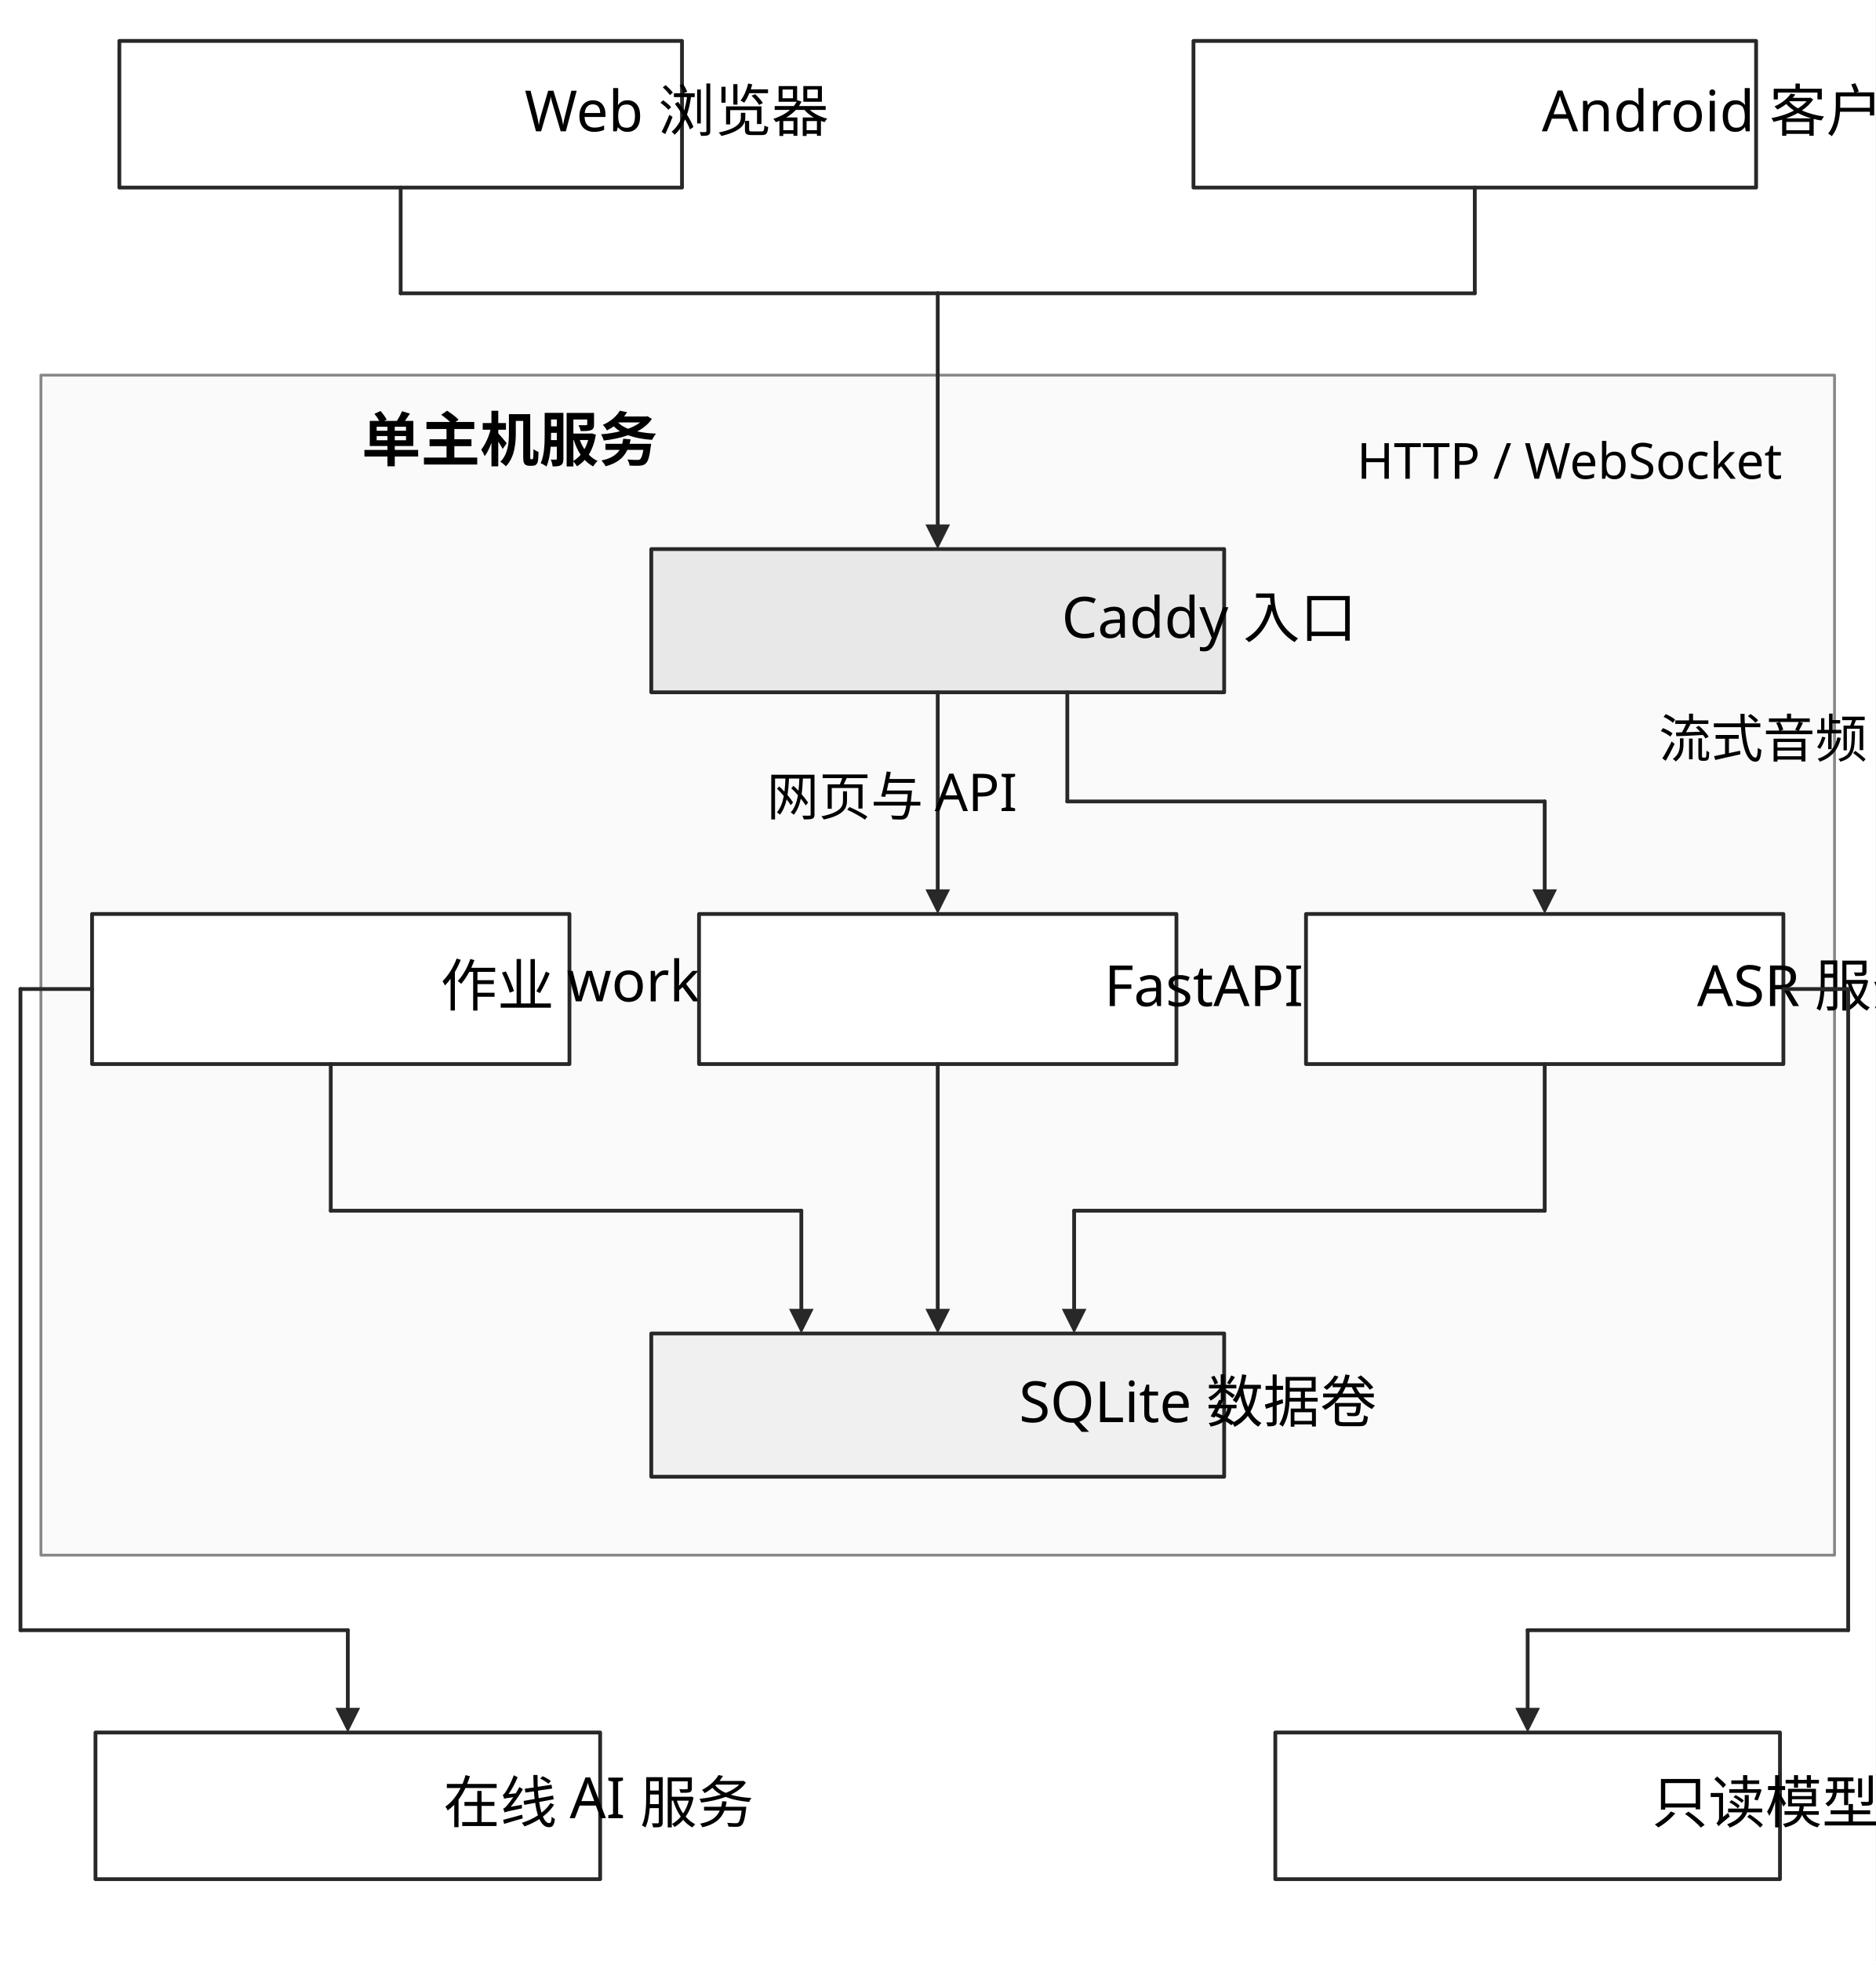
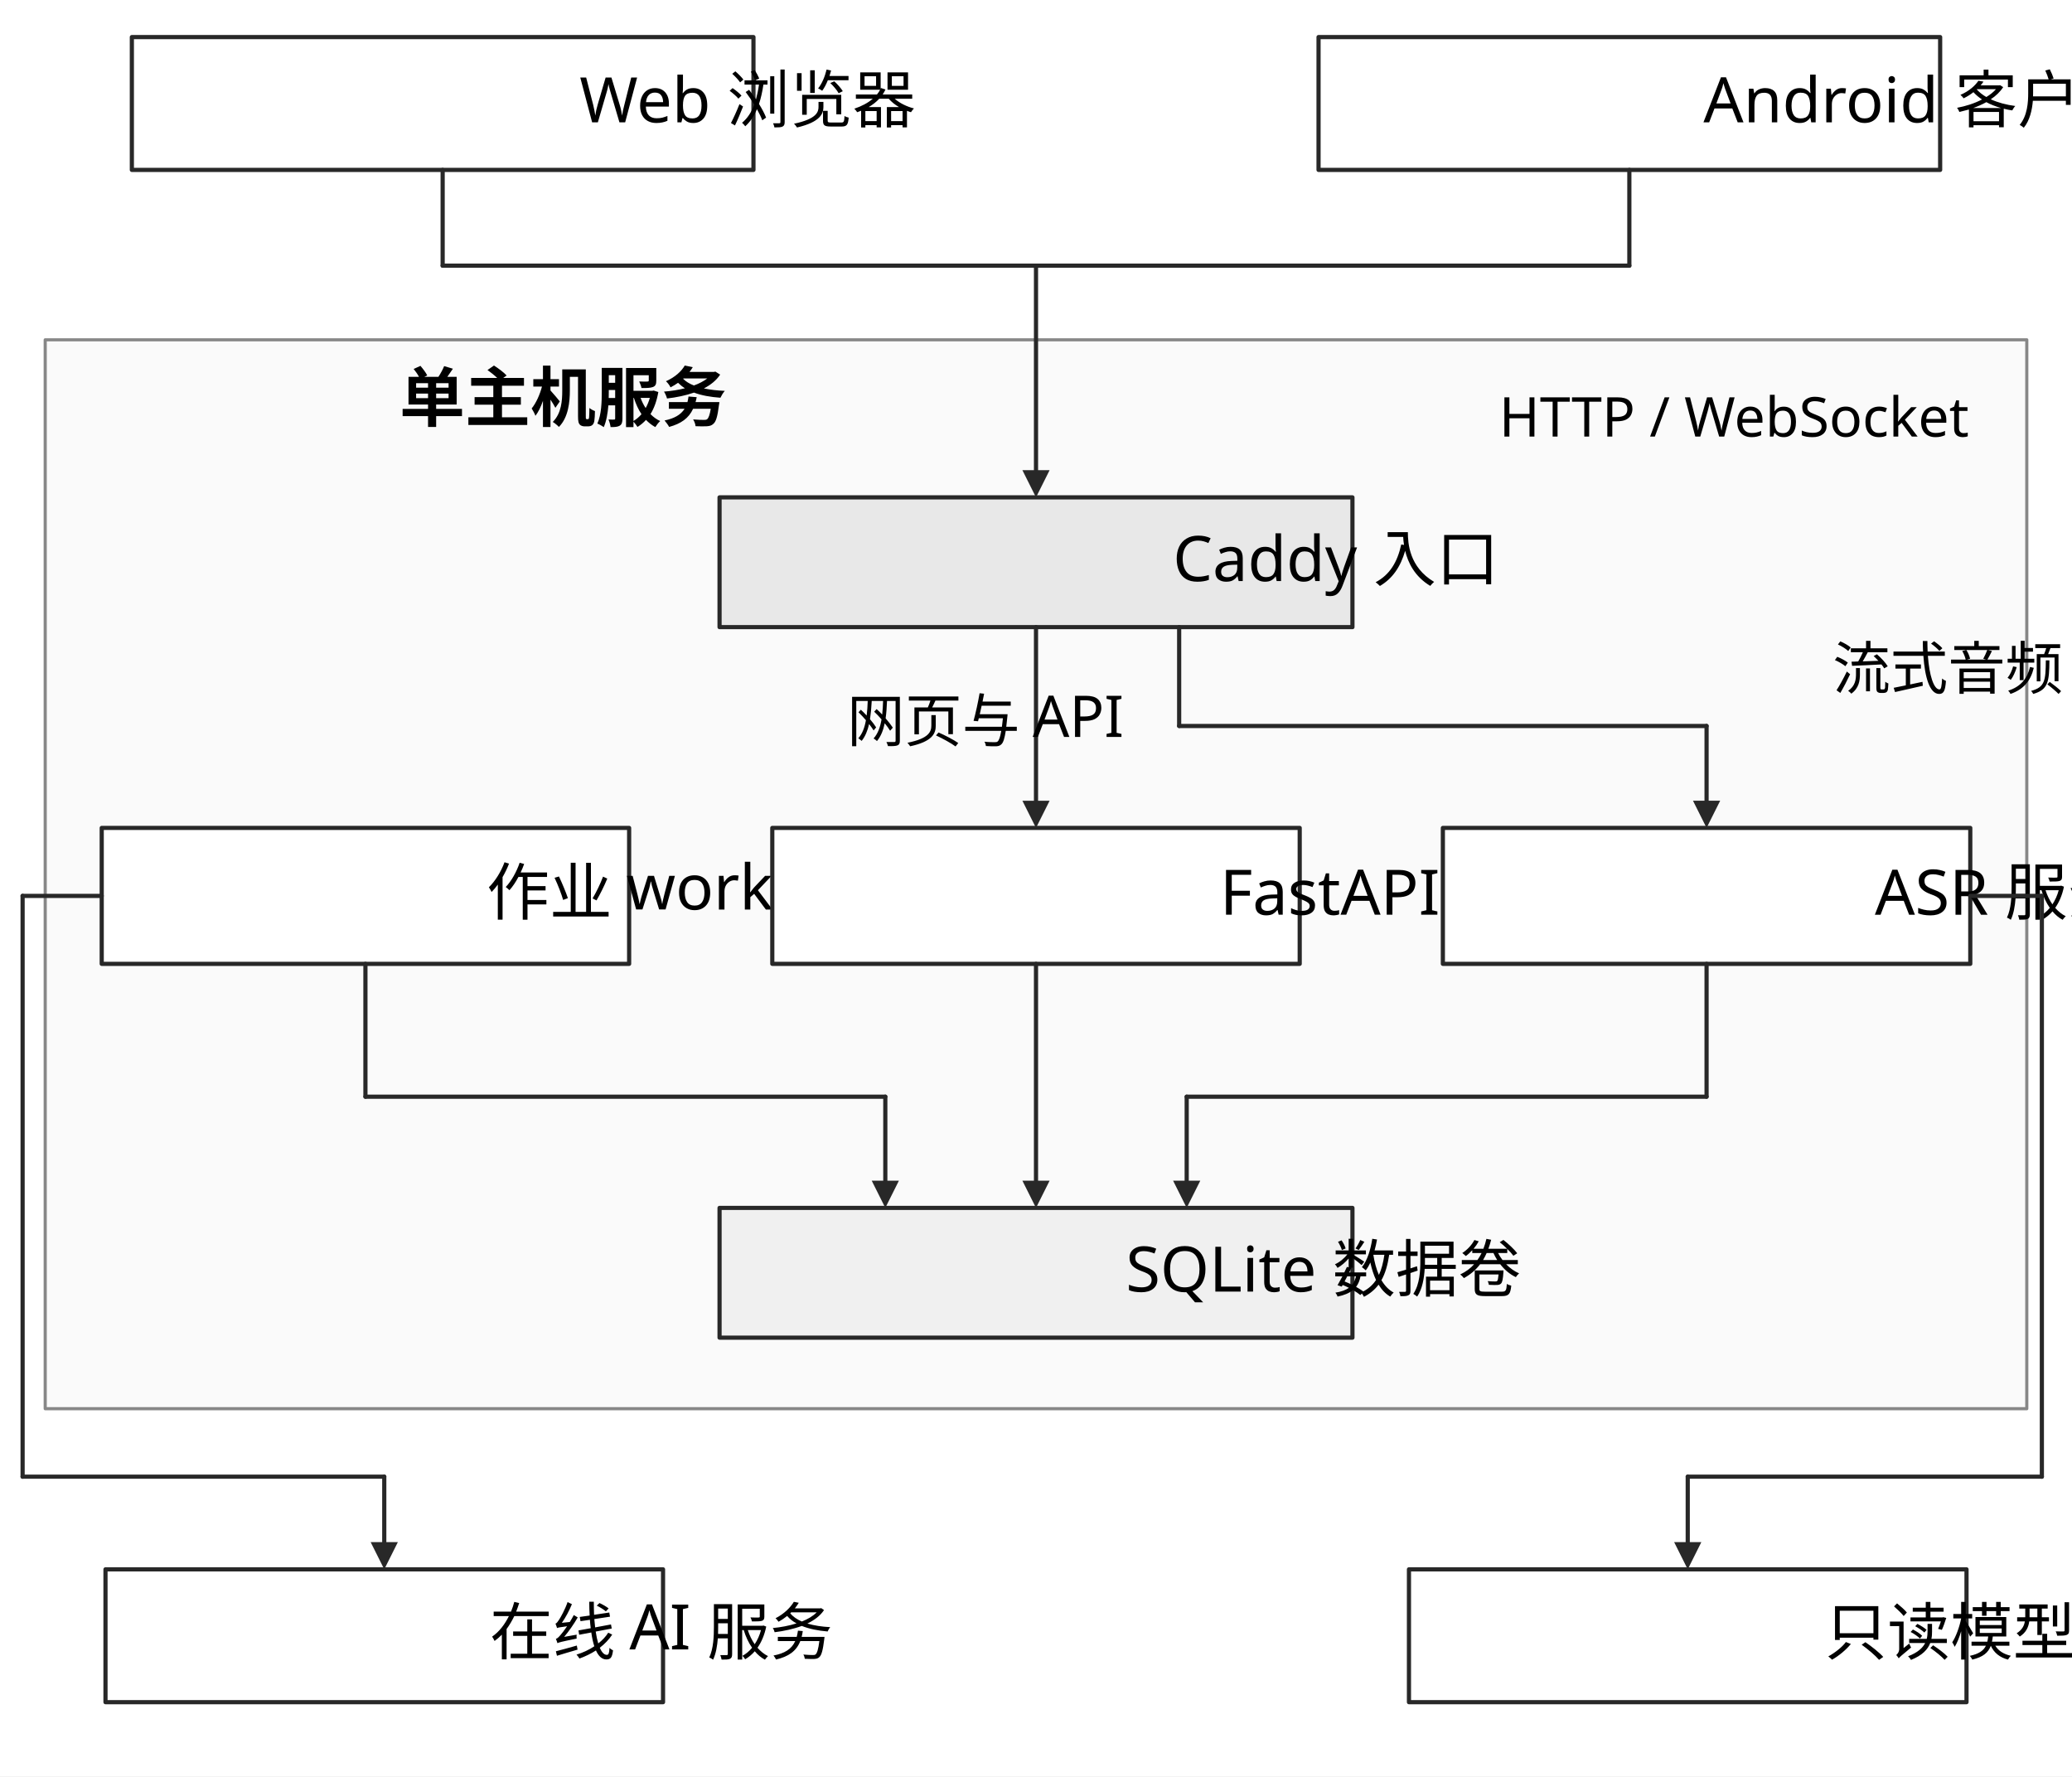
- <svg xmlns="http://www.w3.org/2000/svg" xmlns:ns1="http://schemas.microsoft.com/visio/2003/SVGExtensions/" xmlns:xlink="http://www.w3.org/1999/xlink" width="5.5in" height="5.75in" viewBox="0 0 396 414" xml:space="preserve" color-interpolation-filters="sRGB" class="st14">
+ <svg xmlns="http://www.w3.org/2000/svg" xmlns:ns1="http://schemas.microsoft.com/visio/2003/SVGExtensions/" xmlns:xlink="http://www.w3.org/1999/xlink" width="5.5in" height="4.715in" viewBox="0 0 396 339.48" xml:space="preserve" color-interpolation-filters="sRGB" class="st14">
  <ns1:documentProperties ns1:langID="2052" ns1:metric="true" ns1:viewMarkup="false" />
  <style type="text/css">
	
		.st1 {fill:#ffffff;stroke:none;stroke-linecap:round;stroke-linejoin:round;stroke-width:0.8}
		.st2 {fill:#ffffff;stroke:#282828;stroke-linecap:round;stroke-linejoin:round;stroke-width:0.8}
		.st3 {fill:#000000;font-family:宋体;font-size:1em}
		.st4 {stroke:#282828;stroke-linecap:round;stroke-linejoin:round;stroke-width:0.8}
		.st5 {fill:#fafafa;stroke:#878787;stroke-linecap:round;stroke-linejoin:round;stroke-width:0.6}
		.st6 {fill:none;stroke:none;stroke-linecap:round;stroke-linejoin:round;stroke-width:0.8}
		.st7 {fill:#000000;font-family:宋体;font-size:1.042em;font-weight:bold}
		.st8 {marker-end:url(#mrkr4-31);stroke:#282828;stroke-linecap:round;stroke-linejoin:round;stroke-width:0.8}
		.st9 {fill:#282828;fill-opacity:1;stroke:#282828;stroke-opacity:1;stroke-width:0.308}
		.st10 {fill:#000000;font-family:宋体;font-size:0.875em}
		.st11 {fill:#e8e8e8;stroke:#282828;stroke-linecap:round;stroke-linejoin:round;stroke-width:0.8}
		.st12 {fill:#000000;font-family:宋体;font-size:0.917em}
		.st13 {fill:#f0f0f0;stroke:#282828;stroke-linecap:round;stroke-linejoin:round;stroke-width:0.8}
		.st14 {fill:none;fill-rule:evenodd;font-size:12px;overflow:visible;stroke-linecap:square;stroke-miterlimit:3}
	
	</style>
  <defs id="Markers">
    <g id="lend4">
      <path d="M 2 1 L 0 0 L 2 -1 L 2 1 " style="stroke:none" />
    </g>
    <marker id="mrkr4-31" class="st9" ns1:arrowType="4" ns1:arrowSize="1" ns1:setback="6.5" refX="-6.5" orient="auto" markerUnits="strokeWidth" overflow="visible">
      <use xlink:href="#lend4" transform="scale(-3.25,-3.25) " />
    </marker>
  </defs>
  <g ns1:mID="15" ns1:index="13" ns1:groupContext="foregroundPage">
    <ns1:pageProperties ns1:drawingScale="0.0393701" ns1:pageScale="0.0393701" ns1:drawingUnits="24" ns1:shadowOffsetX="8.50394" ns1:shadowOffsetY="-8.50394" />
    <g id="shape1-1" ns1:mID="1" ns1:groupContext="shape">
-       <rect x="0" y="0" width="396" height="414" class="st1" />
-     </g>
-     <g id="shape2-3" ns1:mID="2" ns1:groupContext="shape" transform="translate(25.2,-374.4)">
-       <ns1:textBlock ns1:margins="rect(2,2,2,2)" ns1:tabSpace="42.5197" />
-       <ns1:textRect cx="59.4" cy="398.52" width="118.8" height="30.96" />
-       <rect x="0" y="383.04" width="118.8" height="30.96" class="st2" />
-       <text x="29.4" y="402.12" class="st3" ns1:langID="2052">
+       <rect x="0" y="0" width="396" height="339.48" class="st1" />
+     </g>
+     <g id="shape2-3" ns1:mID="2" ns1:groupContext="shape" transform="translate(25.2,-307.008)">
+       <ns1:textBlock ns1:margins="rect(0.5,2,0.5,2)" ns1:tabSpace="42.5197" />
+       <ns1:textRect cx="59.4" cy="326.786" width="118.8" height="25.387" />
+       <rect x="0" y="314.093" width="118.8" height="25.387" class="st2" />
+       <text x="29.4" y="330.39" class="st3" ns1:langID="2052">
        <ns1:paragraph ns1:horizAlign="1" />
        <ns1:tabList />Web 浏览器</text>
    </g>
-     <g id="shape3-6" ns1:mID="3" ns1:groupContext="shape" transform="translate(252,-374.4)">
-       <ns1:textBlock ns1:margins="rect(2,2,2,2)" ns1:tabSpace="42.5197" />
-       <ns1:textRect cx="59.4" cy="398.52" width="118.8" height="30.96" />
-       <rect x="0" y="383.04" width="118.8" height="30.96" class="st2" />
-       <text x="17.4" y="402.12" class="st3" ns1:langID="2052">
+     <g id="shape3-6" ns1:mID="3" ns1:groupContext="shape" transform="translate(252,-307.008)">
+       <ns1:textBlock ns1:margins="rect(0.5,2,0.5,2)" ns1:tabSpace="42.5197" />
+       <ns1:textRect cx="59.4" cy="326.786" width="118.8" height="25.387" />
+       <rect x="0" y="314.093" width="118.8" height="25.387" class="st2" />
+       <text x="17.4" y="330.39" class="st3" ns1:langID="2052">
        <ns1:paragraph ns1:horizAlign="1" />
        <ns1:tabList />Android 客户端</text>
    </g>
-     <g id="shape4-9" ns1:mID="4" ns1:groupContext="shape" transform="translate(498.6,39.6) rotate(90)">
-       <path d="M0 414 L22.32 414" class="st4" />
-     </g>
-     <g id="shape5-12" ns1:mID="5" ns1:groupContext="shape" transform="translate(84.6,-352.08)">
-       <path d="M0 414 L113.4 414" class="st4" />
-     </g>
-     <g id="shape6-15" ns1:mID="6" ns1:groupContext="shape" transform="translate(725.4,39.6) rotate(90)">
-       <path d="M0 414 L22.32 414" class="st4" />
-     </g>
-     <g id="shape7-18" ns1:mID="7" ns1:groupContext="shape" transform="translate(311.4,475.92) rotate(180)">
-       <path d="M0 414 L113.4 414" class="st4" />
-     </g>
-     <g id="shape8-21" ns1:mID="8" ns1:groupContext="shape" transform="translate(8.64,-85.68)">
-       <rect x="0" y="164.88" width="378.72" height="249.12" class="st5" />
-     </g>
-     <g id="shape9-23" ns1:mID="9" ns1:groupContext="shape" transform="translate(15.84,-310.32)">
-       <ns1:textBlock ns1:margins="rect(2,2,2,2)" ns1:tabSpace="42.5197" />
-       <ns1:textRect cx="182.16" cy="403.92" width="364.32" height="20.16" />
-       <rect x="0" y="393.84" width="364.32" height="20.16" class="st6" />
-       <text x="2" y="407.67" class="st7" ns1:langID="2052">
+     <g id="shape4-9" ns1:mID="4" ns1:groupContext="shape" transform="translate(424.08,32.472) rotate(90)">
+       <path d="M0 339.48 L18.3 339.48" class="st4" />
+     </g>
+     <g id="shape5-12" ns1:mID="5" ns1:groupContext="shape" transform="translate(84.6,-288.706)">
+       <path d="M0 339.48 L113.4 339.48" class="st4" />
+     </g>
+     <g id="shape6-15" ns1:mID="6" ns1:groupContext="shape" transform="translate(650.88,32.472) rotate(90)">
+       <path d="M0 339.48 L18.3 339.48" class="st4" />
+     </g>
+     <g id="shape7-18" ns1:mID="7" ns1:groupContext="shape" transform="translate(311.4,390.254) rotate(180)">
+       <path d="M0 339.48 L113.4 339.48" class="st4" />
+     </g>
+     <g id="shape8-21" ns1:mID="8" ns1:groupContext="shape" transform="translate(8.64,-70.2576)">
+       <rect x="0" y="135.202" width="378.72" height="204.278" class="st5" />
+     </g>
+     <g id="shape9-23" ns1:mID="9" ns1:groupContext="shape" transform="translate(15.84,-254.462)">
+       <ns1:textBlock ns1:margins="rect(0.5,2,0.5,2)" ns1:tabSpace="42.5197" />
+       <ns1:textRect cx="182.16" cy="331.214" width="364.32" height="16.531" />
+       <rect x="0" y="322.949" width="364.32" height="16.531" class="st6" />
+       <text x="2" y="334.96" class="st7" ns1:langID="2052">
        <ns1:paragraph />
        <ns1:tabList />单主机服务</text>
    </g>
-     <g id="shape10-26" ns1:mID="10" ns1:groupContext="shape" transform="translate(612,61.92) rotate(90)">
-       <path d="M0 414 L48.8 414" class="st8" />
-     </g>
-     <g id="shape11-32" ns1:mID="11" ns1:groupContext="shape" transform="translate(213.12,-307.44)">
-       <ns1:textBlock ns1:margins="rect(2,2,2,2)" ns1:tabSpace="42.5197" />
-       <ns1:textRect cx="66.24" cy="405.36" width="132.49" height="17.28" />
-       <rect x="0" y="396.72" width="132.48" height="17.28" class="st6" />
-       <text x="24.24" y="408.51" class="st10" ns1:langID="2052">
+     <g id="shape10-26" ns1:mID="10" ns1:groupContext="shape" transform="translate(537.48,50.7744) rotate(90)">
+       <path d="M0 339.48 L39.08 339.48" class="st8" />
+     </g>
+     <g id="shape11-32" ns1:mID="11" ns1:groupContext="shape" transform="translate(213.12,-252.101)">
+       <ns1:textBlock ns1:margins="rect(0.5,2,0.5,2)" ns1:tabSpace="42.5197" />
+       <ns1:textRect cx="66.24" cy="332.395" width="132.49" height="14.17" />
+       <rect x="0" y="325.31" width="132.48" height="14.17" class="st6" />
+       <text x="24.24" y="335.54" class="st10" ns1:langID="2052">
        <ns1:paragraph ns1:horizAlign="1" />
        <ns1:tabList />HTTP / WebSocket</text>
    </g>
-     <g id="shape12-35" ns1:mID="12" ns1:groupContext="shape" transform="translate(137.52,-267.84)">
-       <ns1:textBlock ns1:margins="rect(2,2,2,2)" ns1:tabSpace="42.5197" />
-       <ns1:textRect cx="60.48" cy="398.88" width="120.96" height="30.24" />
-       <rect x="0" y="383.76" width="120.96" height="30.24" class="st11" />
-       <text x="30.48" y="402.48" class="st3" ns1:langID="2052">
+     <g id="shape12-35" ns1:mID="12" ns1:groupContext="shape" transform="translate(137.52,-219.629)">
+       <ns1:textBlock ns1:margins="rect(0.5,2,0.5,2)" ns1:tabSpace="42.5197" />
+       <ns1:textRect cx="60.48" cy="327.082" width="120.96" height="24.797" />
+       <rect x="0" y="314.683" width="120.96" height="24.797" class="st11" />
+       <text x="30.48" y="330.68" class="st3" ns1:langID="2052">
        <ns1:paragraph ns1:horizAlign="1" />
        <ns1:tabList />Caddy 入口</text>
    </g>
-     <g id="shape13-38" ns1:mID="13" ns1:groupContext="shape" transform="translate(19.44,-189.36)">
-       <ns1:textBlock ns1:margins="rect(2,2,2,2)" ns1:tabSpace="42.5197" />
-       <ns1:textRect cx="50.4" cy="398.16" width="100.8" height="31.68" />
-       <rect x="0" y="382.32" width="100.8" height="31.68" class="st2" />
-       <text x="17.4" y="401.76" class="st3" ns1:langID="2052">
+     <g id="shape13-38" ns1:mID="13" ns1:groupContext="shape" transform="translate(19.44,-155.275)">
+       <ns1:textBlock ns1:margins="rect(0.5,2,0.5,2)" ns1:tabSpace="42.5197" />
+       <ns1:textRect cx="50.4" cy="326.491" width="100.8" height="25.978" />
+       <rect x="0" y="313.502" width="100.8" height="25.978" class="st2" />
+       <text x="17.4" y="330.09" class="st3" ns1:langID="2052">
        <ns1:paragraph ns1:horizAlign="1" />
        <ns1:tabList />作业 worker</text>
    </g>
-     <g id="shape14-41" ns1:mID="14" ns1:groupContext="shape" transform="translate(147.6,-189.36)">
-       <ns1:textBlock ns1:margins="rect(2,2,2,2)" ns1:tabSpace="42.5197" />
-       <ns1:textRect cx="50.4" cy="398.16" width="100.8" height="31.68" />
-       <rect x="0" y="382.32" width="100.8" height="31.68" class="st2" />
-       <text x="29.4" y="401.76" class="st3" ns1:langID="2052">
+     <g id="shape14-41" ns1:mID="14" ns1:groupContext="shape" transform="translate(147.6,-155.275)">
+       <ns1:textBlock ns1:margins="rect(0.5,2,0.5,2)" ns1:tabSpace="42.5197" />
+       <ns1:textRect cx="50.4" cy="326.491" width="100.8" height="25.978" />
+       <rect x="0" y="313.502" width="100.8" height="25.978" class="st2" />
+       <text x="29.4" y="330.09" class="st3" ns1:langID="2052">
        <ns1:paragraph ns1:horizAlign="1" />
        <ns1:tabList />FastAPI</text>
    </g>
-     <g id="shape15-44" ns1:mID="15" ns1:groupContext="shape" transform="translate(275.76,-189.36)">
-       <ns1:textBlock ns1:margins="rect(2,2,2,2)" ns1:tabSpace="42.5197" />
-       <ns1:textRect cx="50.4" cy="398.16" width="100.8" height="31.68" />
-       <rect x="0" y="382.32" width="100.8" height="31.68" class="st2" />
-       <text x="26.4" y="401.76" class="st3" ns1:langID="2052">
+     <g id="shape15-44" ns1:mID="15" ns1:groupContext="shape" transform="translate(275.76,-155.275)">
+       <ns1:textBlock ns1:margins="rect(0.5,2,0.5,2)" ns1:tabSpace="42.5197" />
+       <ns1:textRect cx="50.4" cy="326.491" width="100.8" height="25.978" />
+       <rect x="0" y="313.502" width="100.8" height="25.978" class="st2" />
+       <text x="26.4" y="330.09" class="st3" ns1:langID="2052">
        <ns1:paragraph ns1:horizAlign="1" />
        <ns1:tabList />ASR 服务</text>
    </g>
-     <g id="shape16-47" ns1:mID="16" ns1:groupContext="shape" transform="translate(612,146.16) rotate(90)">
-       <path d="M0 414 L41.6 414" class="st8" />
-     </g>
-     <g id="shape17-52" ns1:mID="17" ns1:groupContext="shape" transform="translate(639.36,146.16) rotate(90)">
-       <path d="M0 414 L23.04 414" class="st4" />
-     </g>
-     <g id="shape18-55" ns1:mID="18" ns1:groupContext="shape" transform="translate(225.36,-244.8)">
-       <path d="M0 414 L100.8 414" class="st4" />
-     </g>
-     <g id="shape19-58" ns1:mID="19" ns1:groupContext="shape" transform="translate(740.16,169.2) rotate(90)">
-       <path d="M0 414 L18.56 414" class="st8" />
-     </g>
-     <g id="shape20-63" ns1:mID="20" ns1:groupContext="shape" transform="translate(89.28,-236.88)">
-       <ns1:textBlock ns1:margins="rect(2,2,2,2)" ns1:tabSpace="42.5197" />
-       <ns1:textRect cx="48.6" cy="405.72" width="97.2" height="16.56" />
-       <rect x="0" y="397.44" width="97.2" height="16.56" class="st6" />
-       <text x="21.1" y="409.02" class="st12" ns1:langID="2052">
+     <g id="shape16-47" ns1:mID="16" ns1:groupContext="shape" transform="translate(537.48,119.851) rotate(90)">
+       <path d="M0 339.48 L33.18 339.48" class="st8" />
+     </g>
+     <g id="shape17-52" ns1:mID="17" ns1:groupContext="shape" transform="translate(564.84,119.851) rotate(90)">
+       <path d="M0 339.48 L18.89 339.48" class="st4" />
+     </g>
+     <g id="shape18-55" ns1:mID="18" ns1:groupContext="shape" transform="translate(225.36,-200.736)">
+       <path d="M0 339.48 L100.8 339.48" class="st4" />
+     </g>
+     <g id="shape19-58" ns1:mID="19" ns1:groupContext="shape" transform="translate(665.64,138.744) rotate(90)">
+       <path d="M0 339.48 L14.28 339.48" class="st8" />
+     </g>
+     <g id="shape20-63" ns1:mID="20" ns1:groupContext="shape" transform="translate(89.28,-194.242)">
+       <ns1:textBlock ns1:margins="rect(0.5,2,0.5,2)" ns1:tabSpace="42.5197" />
+       <ns1:textRect cx="48.6" cy="332.69" width="97.2" height="13.579" />
+       <rect x="0" y="325.901" width="97.2" height="13.579" class="st6" />
+       <text x="21.1" y="335.99" class="st12" ns1:langID="2052">
        <ns1:paragraph ns1:horizAlign="1" />
        <ns1:tabList />网页与 API</text>
    </g>
-     <g id="shape21-66" ns1:mID="21" ns1:groupContext="shape" transform="translate(272.16,-249.12)">
-       <ns1:textBlock ns1:margins="rect(2,2,2,2)" ns1:tabSpace="42.5197" />
-       <ns1:textRect cx="48.6" cy="405.72" width="97.2" height="16.56" />
-       <rect x="0" y="397.44" width="97.2" height="16.56" class="st6" />
-       <text x="26.6" y="409.02" class="st12" ns1:langID="2052">
+     <g id="shape21-66" ns1:mID="21" ns1:groupContext="shape" transform="translate(272.16,-204.278)">
+       <ns1:textBlock ns1:margins="rect(0.5,2,0.5,2)" ns1:tabSpace="42.5197" />
+       <ns1:textRect cx="48.6" cy="332.69" width="97.2" height="13.579" />
+       <rect x="0" y="325.901" width="97.2" height="13.579" class="st6" />
+       <text x="26.6" y="335.99" class="st12" ns1:langID="2052">
        <ns1:paragraph ns1:horizAlign="1" />
        <ns1:tabList />流式音频</text>
    </g>
-     <g id="shape22-69" ns1:mID="22" ns1:groupContext="shape" transform="translate(137.52,-102.24)">
-       <ns1:textBlock ns1:margins="rect(2,2,2,2)" ns1:tabSpace="42.5197" />
-       <ns1:textRect cx="60.48" cy="398.88" width="120.96" height="30.24" />
-       <rect x="0" y="383.76" width="120.96" height="30.24" class="st13" />
-       <text x="21.48" y="402.48" class="st3" ns1:langID="2052">
+     <g id="shape22-69" ns1:mID="22" ns1:groupContext="shape" transform="translate(137.52,-83.8368)">
+       <ns1:textBlock ns1:margins="rect(0.5,2,0.5,2)" ns1:tabSpace="42.5197" />
+       <ns1:textRect cx="60.48" cy="327.082" width="120.96" height="24.797" />
+       <rect x="0" y="314.683" width="120.96" height="24.797" class="st13" />
+       <text x="21.48" y="330.68" class="st3" ns1:langID="2052">
        <ns1:paragraph ns1:horizAlign="1" />
        <ns1:tabList />SQLite 数据卷</text>
    </g>
-     <g id="shape23-72" ns1:mID="23" ns1:groupContext="shape" transform="translate(483.84,224.64) rotate(90)">
-       <path d="M0 414 L30.96 414" class="st4" />
-     </g>
-     <g id="shape24-75" ns1:mID="24" ns1:groupContext="shape" transform="translate(69.84,-158.4)">
-       <path d="M0 414 L99.36 414" class="st4" />
-     </g>
-     <g id="shape25-78" ns1:mID="25" ns1:groupContext="shape" transform="translate(583.2,255.6) rotate(90)">
-       <path d="M0 414 L20.72 414" class="st8" />
-     </g>
-     <g id="shape26-83" ns1:mID="26" ns1:groupContext="shape" transform="translate(612,224.64) rotate(90)">
-       <path d="M0 414 L51.68 414" class="st8" />
-     </g>
-     <g id="shape27-88" ns1:mID="27" ns1:groupContext="shape" transform="translate(740.16,224.64) rotate(90)">
-       <path d="M0 414 L30.96 414" class="st4" />
-     </g>
-     <g id="shape28-91" ns1:mID="28" ns1:groupContext="shape" transform="translate(326.16,669.6) rotate(180)">
-       <path d="M0 414 L99.36 414" class="st4" />
-     </g>
-     <g id="shape29-94" ns1:mID="29" ns1:groupContext="shape" transform="translate(640.8,255.6) rotate(90)">
-       <path d="M0 414 L20.72 414" class="st8" />
-     </g>
-     <g id="shape30-99" ns1:mID="30" ns1:groupContext="shape" transform="translate(20.16,-17.28)">
-       <ns1:textBlock ns1:margins="rect(2,2,2,2)" ns1:tabSpace="42.5197" />
-       <ns1:textRect cx="53.28" cy="398.52" width="106.56" height="30.96" />
-       <rect x="0" y="383.04" width="106.56" height="30.96" class="st2" />
-       <text x="17.28" y="402.12" class="st3" ns1:langID="2052">
+     <g id="shape23-72" ns1:mID="23" ns1:groupContext="shape" transform="translate(409.32,184.205) rotate(90)">
+       <path d="M0 339.48 L25.39 339.48" class="st4" />
+     </g>
+     <g id="shape24-75" ns1:mID="24" ns1:groupContext="shape" transform="translate(69.84,-129.888)">
+       <path d="M0 339.48 L99.36 339.48" class="st4" />
+     </g>
+     <g id="shape25-78" ns1:mID="25" ns1:groupContext="shape" transform="translate(508.68,209.592) rotate(90)">
+       <path d="M0 339.48 L16.05 339.48" class="st8" />
+     </g>
+     <g id="shape26-83" ns1:mID="26" ns1:groupContext="shape" transform="translate(537.48,184.205) rotate(90)">
+       <path d="M0 339.48 L41.44 339.48" class="st8" />
+     </g>
+     <g id="shape27-88" ns1:mID="27" ns1:groupContext="shape" transform="translate(665.64,184.205) rotate(90)">
+       <path d="M0 339.48 L25.39 339.48" class="st4" />
+     </g>
+     <g id="shape28-91" ns1:mID="28" ns1:groupContext="shape" transform="translate(326.16,549.072) rotate(180)">
+       <path d="M0 339.48 L99.36 339.48" class="st4" />
+     </g>
+     <g id="shape29-94" ns1:mID="29" ns1:groupContext="shape" transform="translate(566.28,209.592) rotate(90)">
+       <path d="M0 339.48 L16.05 339.48" class="st8" />
+     </g>
+     <g id="shape30-99" ns1:mID="30" ns1:groupContext="shape" transform="translate(20.16,-14.1696)">
+       <ns1:textBlock ns1:margins="rect(0.5,2,0.5,2)" ns1:tabSpace="42.5197" />
+       <ns1:textRect cx="53.28" cy="326.786" width="106.56" height="25.387" />
+       <rect x="0" y="314.093" width="106.56" height="25.387" class="st2" />
+       <text x="17.28" y="330.39" class="st3" ns1:langID="2052">
        <ns1:paragraph ns1:horizAlign="1" />
        <ns1:tabList />在线 AI 服务</text>
    </g>
-     <g id="shape31-102" ns1:mID="31" ns1:groupContext="shape" transform="translate(269.28,-17.28)">
-       <ns1:textBlock ns1:margins="rect(2,2,2,2)" ns1:tabSpace="42.5197" />
-       <ns1:textRect cx="53.28" cy="398.52" width="106.56" height="30.96" />
-       <rect x="0" y="383.04" width="106.56" height="30.96" class="st2" />
-       <text x="23.28" y="402.12" class="st3" ns1:langID="2052">
+     <g id="shape31-102" ns1:mID="31" ns1:groupContext="shape" transform="translate(269.28,-14.1696)">
+       <ns1:textBlock ns1:margins="rect(0.5,2,0.5,2)" ns1:tabSpace="42.5197" />
+       <ns1:textRect cx="53.28" cy="326.786" width="106.56" height="25.387" />
+       <rect x="0" y="314.093" width="106.56" height="25.387" class="st2" />
+       <text x="23.28" y="330.39" class="st3" ns1:langID="2052">
        <ns1:paragraph ns1:horizAlign="1" />
        <ns1:tabList />只读模型卷</text>
    </g>
-     <g id="shape32-105" ns1:mID="32" ns1:groupContext="shape" transform="translate(19.44,622.8) rotate(180)">
-       <path d="M0 414 L15.12 414" class="st4" />
-     </g>
-     <g id="shape33-108" ns1:mID="33" ns1:groupContext="shape" transform="translate(418.32,208.8) rotate(90)">
-       <path d="M0 414 L135.36 414" class="st4" />
-     </g>
-     <g id="shape34-111" ns1:mID="34" ns1:groupContext="shape" transform="translate(4.32,-69.84)">
-       <path d="M0 414 L69.12 414" class="st4" />
-     </g>
-     <g id="shape35-114" ns1:mID="35" ns1:groupContext="shape" transform="translate(487.44,344.16) rotate(90)">
-       <path d="M0 414 L16.4 414" class="st8" />
-     </g>
-     <g id="shape36-119" ns1:mID="36" ns1:groupContext="shape" transform="translate(376.56,-205.2)">
-       <path d="M0 414 L13.68 414" class="st4" />
-     </g>
-     <g id="shape37-122" ns1:mID="37" ns1:groupContext="shape" transform="translate(804.24,208.8) rotate(90)">
-       <path d="M0 414 L135.36 414" class="st4" />
-     </g>
-     <g id="shape38-125" ns1:mID="38" ns1:groupContext="shape" transform="translate(390.24,758.16) rotate(180)">
-       <path d="M0 414 L67.68 414" class="st4" />
-     </g>
-     <g id="shape39-128" ns1:mID="39" ns1:groupContext="shape" transform="translate(736.56,344.16) rotate(90)">
-       <path d="M0 414 L16.4 414" class="st8" />
+     <g id="shape32-105" ns1:mID="32" ns1:groupContext="shape" transform="translate(19.44,510.696) rotate(180)">
+       <path d="M0 339.48 L15.12 339.48" class="st4" />
+     </g>
+     <g id="shape33-108" ns1:mID="33" ns1:groupContext="shape" transform="translate(343.8,171.216) rotate(90)">
+       <path d="M0 339.48 L111 339.48" class="st4" />
+     </g>
+     <g id="shape34-111" ns1:mID="34" ns1:groupContext="shape" transform="translate(4.32,-57.2688)">
+       <path d="M0 339.48 L69.12 339.48" class="st4" />
+     </g>
+     <g id="shape35-114" ns1:mID="35" ns1:groupContext="shape" transform="translate(412.92,282.211) rotate(90)">
+       <path d="M0 339.48 L12.51 339.48" class="st8" />
+     </g>
+     <g id="shape36-119" ns1:mID="36" ns1:groupContext="shape" transform="translate(376.56,-168.264)">
+       <path d="M0 339.48 L13.68 339.48" class="st4" />
+     </g>
+     <g id="shape37-122" ns1:mID="37" ns1:groupContext="shape" transform="translate(729.72,171.216) rotate(90)">
+       <path d="M0 339.48 L111 339.48" class="st4" />
+     </g>
+     <g id="shape38-125" ns1:mID="38" ns1:groupContext="shape" transform="translate(390.24,621.691) rotate(180)">
+       <path d="M0 339.48 L67.68 339.48" class="st4" />
+     </g>
+     <g id="shape39-128" ns1:mID="39" ns1:groupContext="shape" transform="translate(662.04,282.211) rotate(90)">
+       <path d="M0 339.48 L12.51 339.48" class="st8" />
    </g>
  </g>
</svg>
